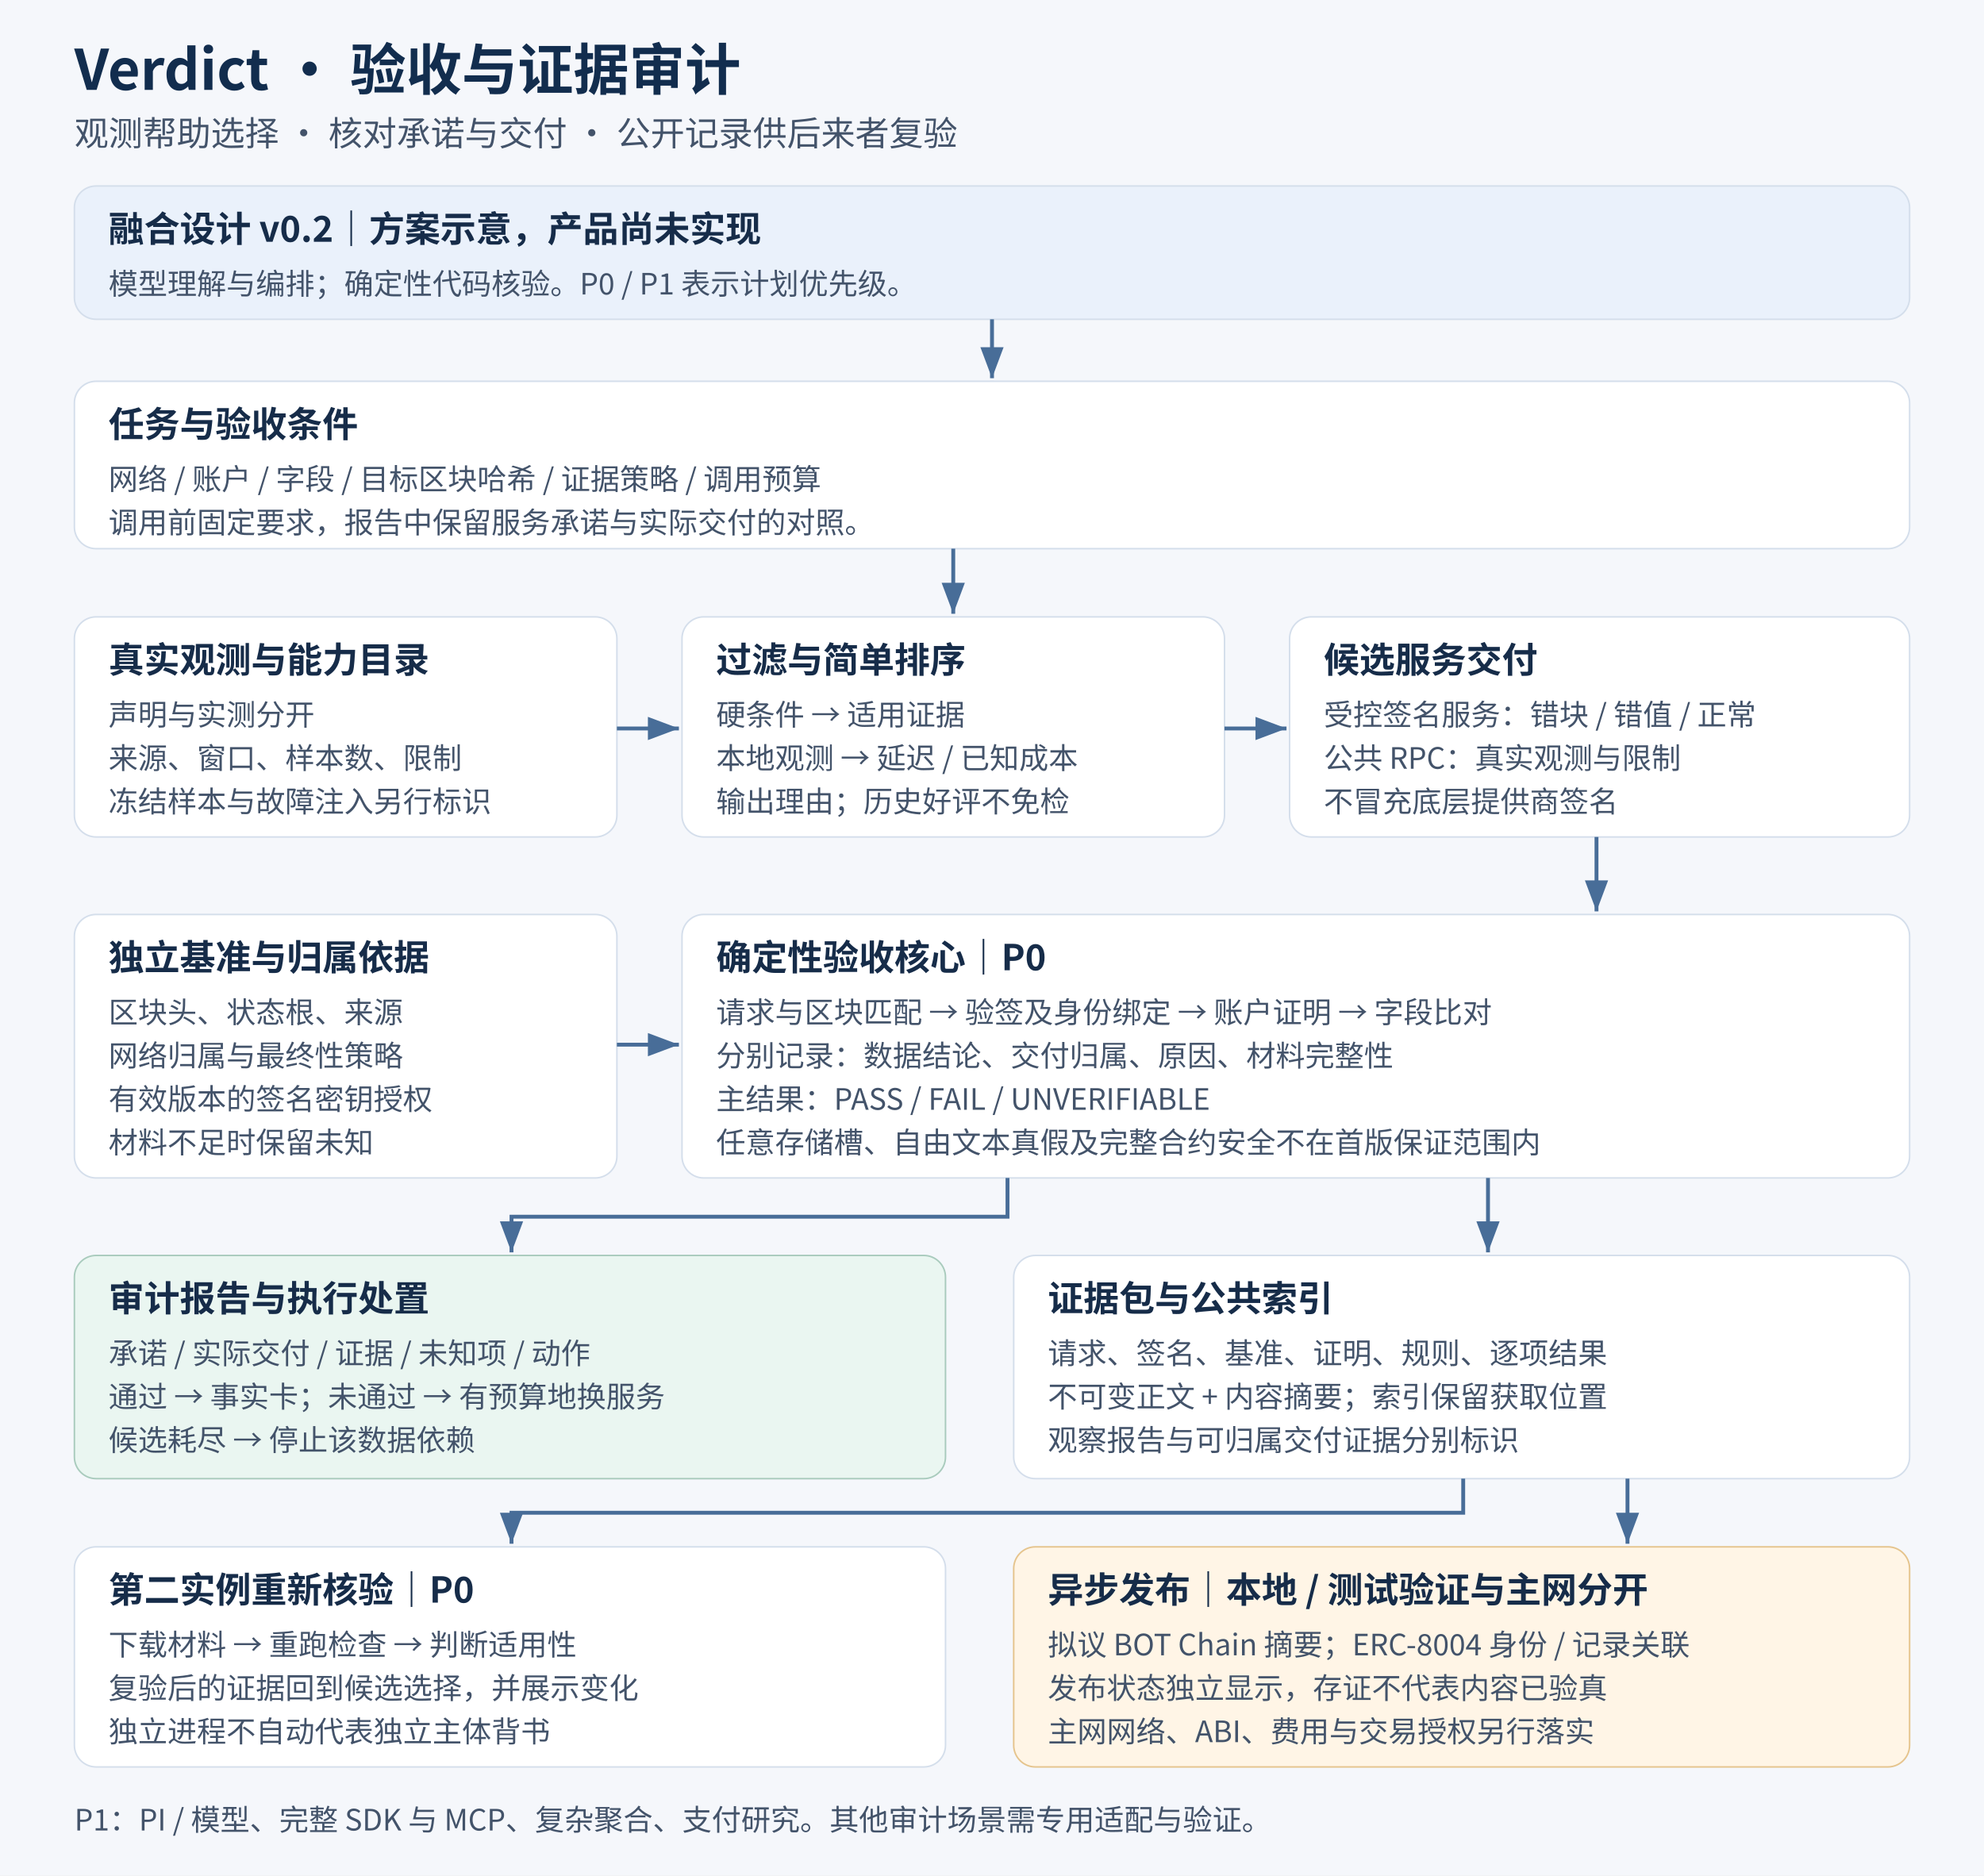
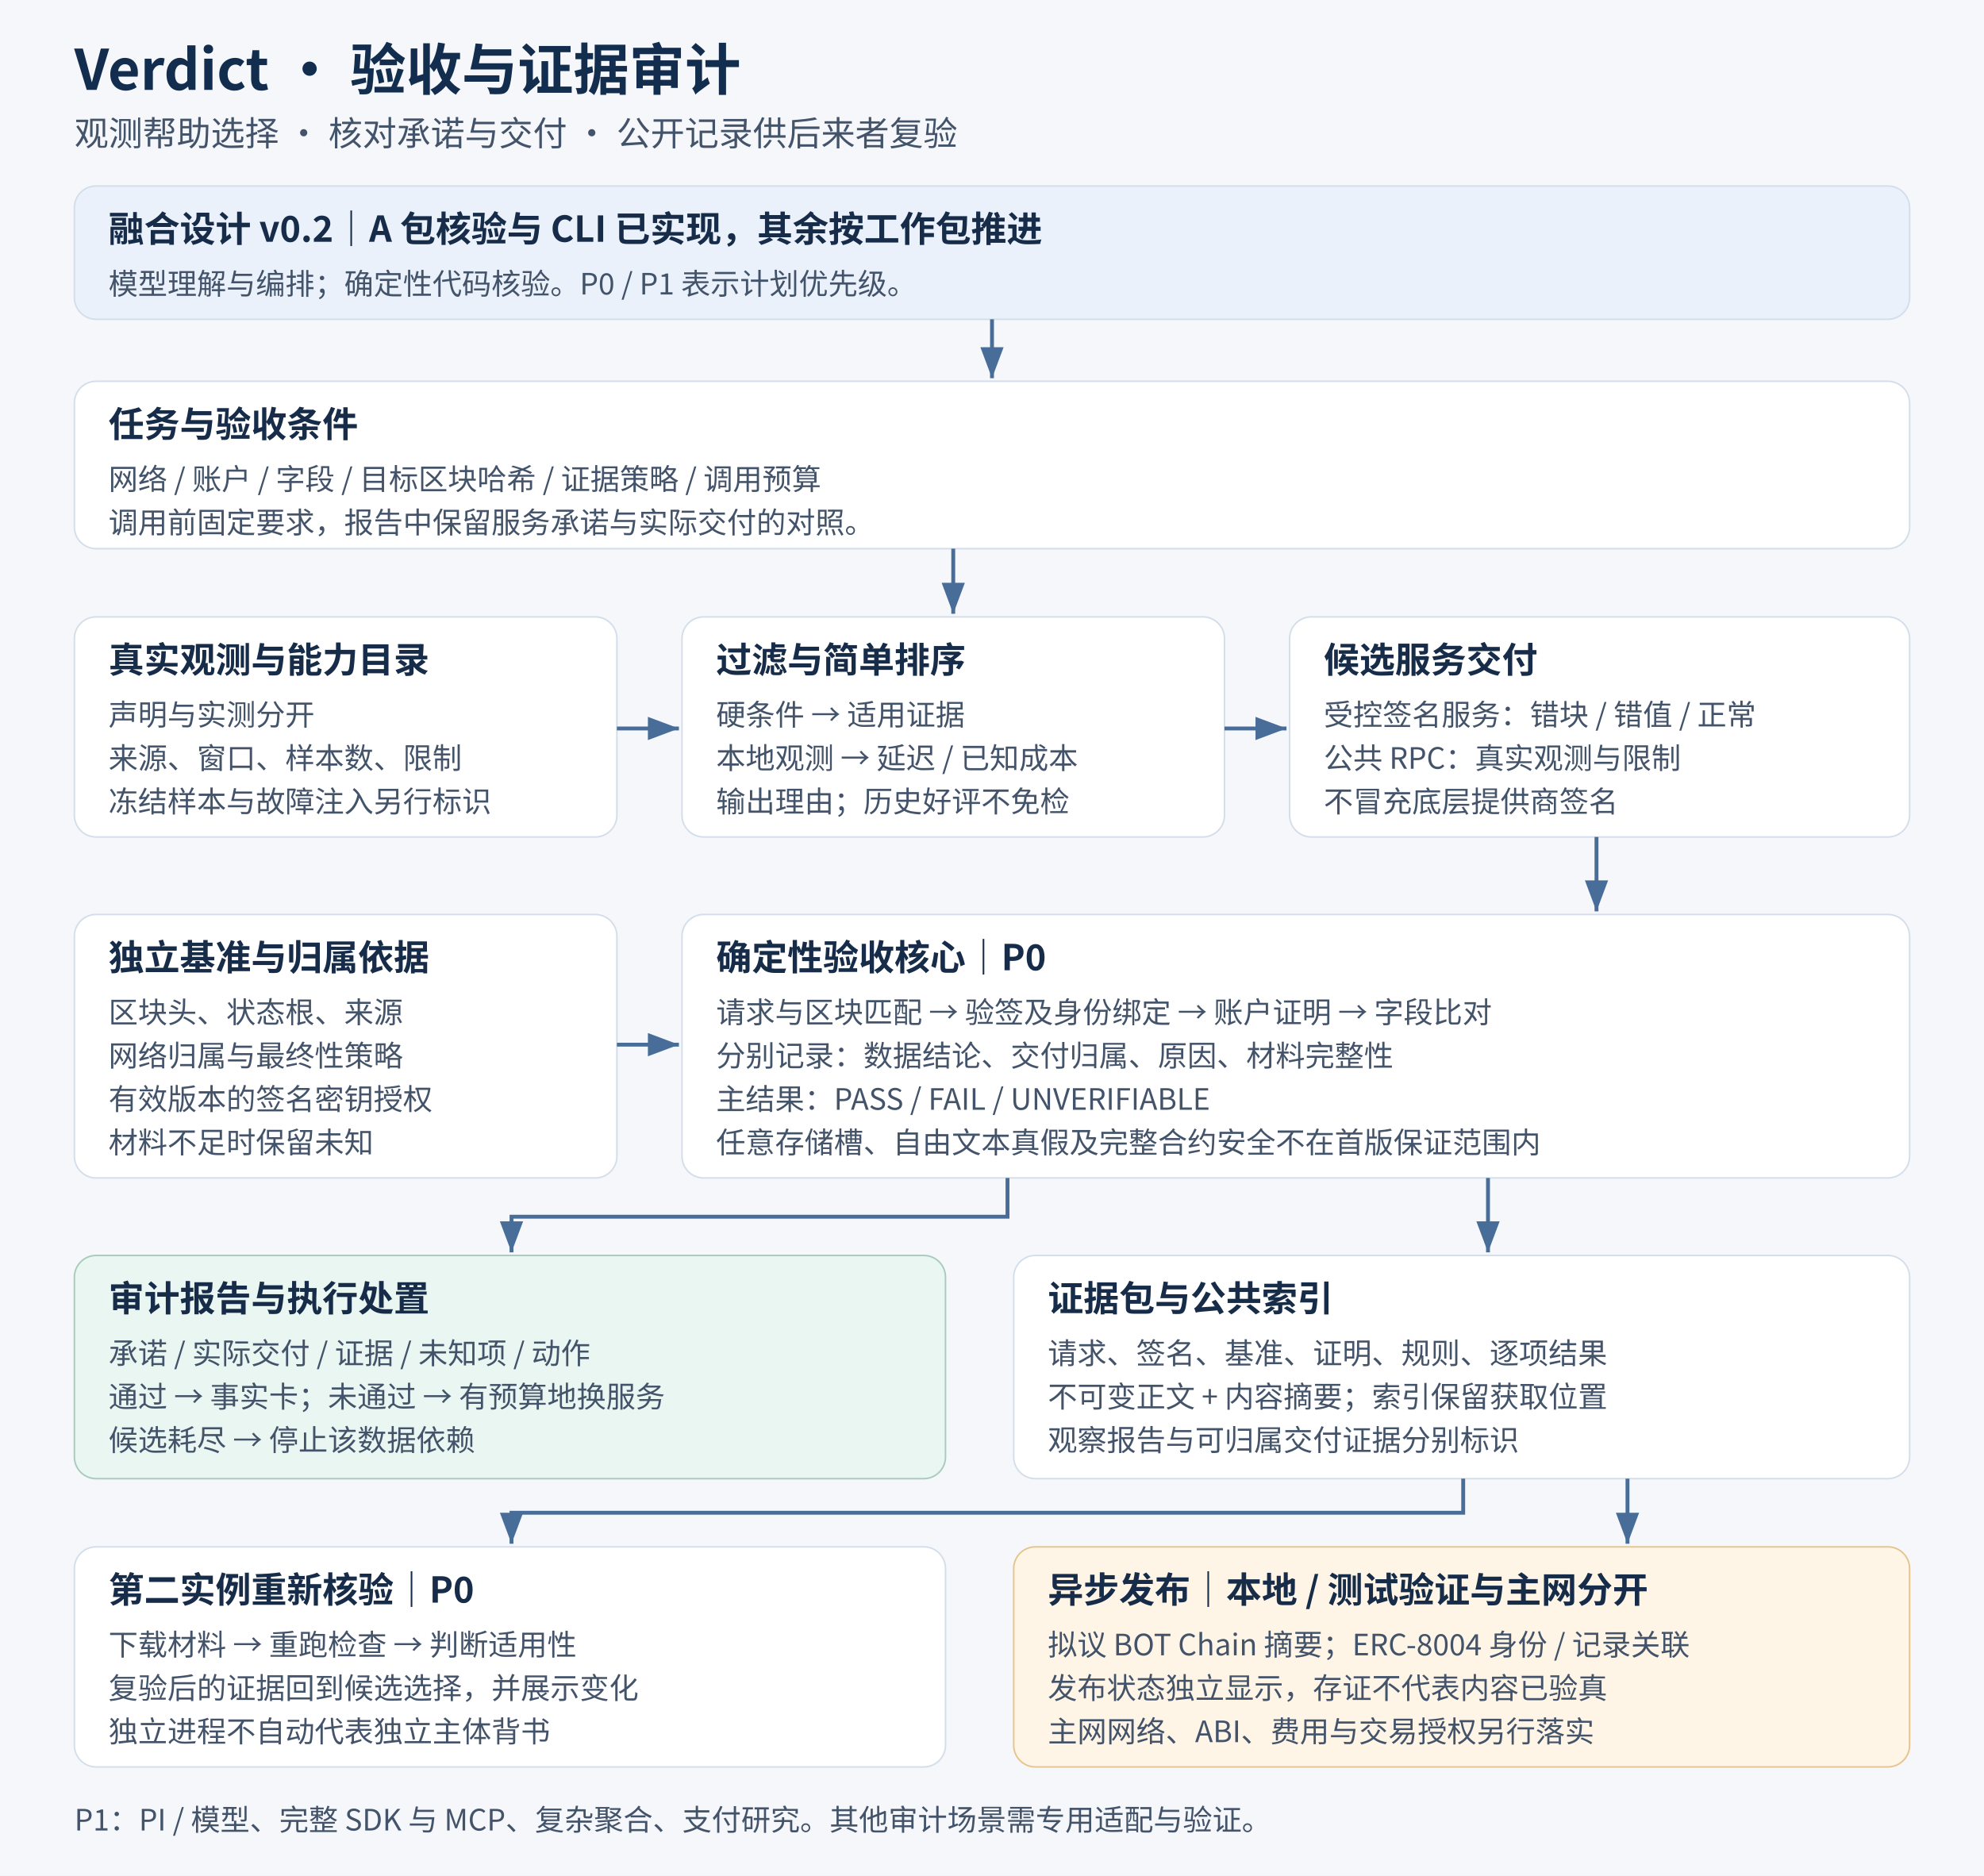
<svg xmlns="http://www.w3.org/2000/svg" width="1280" height="1210" viewBox="0 0 1280 1210" role="img" aria-labelledby="title desc">
  <defs>
    <marker id="arrow" markerWidth="10" markerHeight="10" refX="8" refY="3" orient="auto">
      <path d="M0,0 L8,3 L0,6" fill="#486d98" />
    </marker>
  </defs>
  <rect width="1280" height="1210" fill="#f5f7fb" />
  <g font-family="'Noto Sans CJK SC','Source Han Sans SC','Microsoft YaHei',sans-serif">
    <text x="48" y="58" font-size="36" fill="#122d4e" font-weight="700">Verdict · 验收与证据审计</text>
    <text x="48" y="94" font-size="22" fill="#43536a" font-weight="400">观测帮助选择 · 核对承诺与交付 · 公开记录供后来者复验</text>
    <rect x="48" y="120" width="1184" height="86" rx="14" fill="#eaf1fb" stroke="#d4deeb" />
-     <text x="70" y="156" font-size="23" fill="#162c49" font-weight="700">融合设计 v0.2｜方案示意，产品尚未实现</text>
+     <text x="70" y="156" font-size="23" fill="#162c49" font-weight="700">融合设计 v0.2｜A 包核验与 CLI 已实现，其余按工作包推进</text>
    <text x="70" y="190" font-size="19" fill="#43536a" font-weight="400">模型理解与编排；确定性代码核验。P0 / P1 表示计划优先级。</text>
    <rect x="48" y="246" width="1184" height="108" rx="14" fill="#ffffff" stroke="#d4deeb" />
    <text x="70" y="282" font-size="23" fill="#162c49" font-weight="700">任务与验收条件</text>
    <text x="70" y="316" font-size="19" fill="#43536a" font-weight="400">网络 / 账户 / 字段 / 目标区块哈希 / 证据策略 / 调用预算</text>
    <text x="70" y="344" font-size="19" fill="#43536a" font-weight="400">调用前固定要求，报告中保留服务承诺与实际交付的对照。</text>
    <path d="M640,206 V244" fill="none" stroke="#486d98" stroke-width="2.5" marker-end="url(#arrow)" />
    <rect x="48" y="398" width="350" height="142" rx="14" fill="#ffffff" stroke="#d4deeb" />
    <text x="70" y="434" font-size="23" fill="#162c49" font-weight="700">真实观测与能力目录</text>
    <text x="70" y="468" font-size="19" fill="#43536a" font-weight="400">声明与实测分开</text>
    <text x="70" y="496" font-size="19" fill="#43536a" font-weight="400">来源、窗口、样本数、限制</text>
    <text x="70" y="524" font-size="19" fill="#43536a" font-weight="400">冻结样本与故障注入另行标识</text>
    <rect x="440" y="398" width="350" height="142" rx="14" fill="#ffffff" stroke="#d4deeb" />
    <text x="462" y="434" font-size="23" fill="#162c49" font-weight="700">过滤与简单排序</text>
    <text x="462" y="468" font-size="19" fill="#43536a" font-weight="400">硬条件 → 适用证据</text>
    <text x="462" y="496" font-size="19" fill="#43536a" font-weight="400">本地观测 → 延迟 / 已知成本</text>
    <text x="462" y="524" font-size="19" fill="#43536a" font-weight="400">输出理由；历史好评不免检</text>
    <rect x="832" y="398" width="400" height="142" rx="14" fill="#ffffff" stroke="#d4deeb" />
    <text x="854" y="434" font-size="23" fill="#162c49" font-weight="700">候选服务交付</text>
    <text x="854" y="468" font-size="19" fill="#43536a" font-weight="400">受控签名服务：错块 / 错值 / 正常</text>
    <text x="854" y="496" font-size="19" fill="#43536a" font-weight="400">公共 RPC：真实观测与限制</text>
    <text x="854" y="524" font-size="19" fill="#43536a" font-weight="400">不冒充底层提供商签名</text>
    <path d="M615,354 V396" fill="none" stroke="#486d98" stroke-width="2.5" marker-end="url(#arrow)" />
    <path d="M398,470 H438" fill="none" stroke="#486d98" stroke-width="2.5" marker-end="url(#arrow)" />
    <path d="M790,470 H830" fill="none" stroke="#486d98" stroke-width="2.5" marker-end="url(#arrow)" />
    <rect x="48" y="590" width="350" height="170" rx="14" fill="#ffffff" stroke="#d4deeb" />
    <text x="70" y="626" font-size="23" fill="#162c49" font-weight="700">独立基准与归属依据</text>
    <text x="70" y="660" font-size="19" fill="#43536a" font-weight="400">区块头、状态根、来源</text>
    <text x="70" y="688" font-size="19" fill="#43536a" font-weight="400">网络归属与最终性策略</text>
    <text x="70" y="716" font-size="19" fill="#43536a" font-weight="400">有效版本的签名密钥授权</text>
    <text x="70" y="744" font-size="19" fill="#43536a" font-weight="400">材料不足时保留未知</text>
    <rect x="440" y="590" width="792" height="170" rx="14" fill="#ffffff" stroke="#d4deeb" />
    <text x="462" y="626" font-size="23" fill="#162c49" font-weight="700">确定性验收核心｜P0</text>
    <text x="462" y="660" font-size="19" fill="#43536a" font-weight="400">请求与区块匹配 → 验签及身份绑定 → 账户证明 → 字段比对</text>
    <text x="462" y="688" font-size="19" fill="#43536a" font-weight="400">分别记录：数据结论、交付归属、原因、材料完整性</text>
    <text x="462" y="716" font-size="19" fill="#43536a" font-weight="400">主结果：PASS / FAIL / UNVERIFIABLE</text>
    <text x="462" y="744" font-size="19" fill="#43536a" font-weight="400">任意存储槽、自由文本真假及完整合约安全不在首版保证范围内</text>
    <path d="M1030,540 V588" fill="none" stroke="#486d98" stroke-width="2.5" marker-end="url(#arrow)" />
    <path d="M398,674 H438" fill="none" stroke="#486d98" stroke-width="2.5" marker-end="url(#arrow)" />
    <rect x="48" y="810" width="562" height="144" rx="14" fill="#eaf6f1" stroke="#a9cbbd" />
    <text x="70" y="846" font-size="23" fill="#162c49" font-weight="700">审计报告与执行处置</text>
    <text x="70" y="880" font-size="19" fill="#43536a" font-weight="400">承诺 / 实际交付 / 证据 / 未知项 / 动作</text>
    <text x="70" y="908" font-size="19" fill="#43536a" font-weight="400">通过 → 事实卡；未通过 → 有预算地换服务</text>
    <text x="70" y="936" font-size="19" fill="#43536a" font-weight="400">候选耗尽 → 停止该数据依赖</text>
    <rect x="654" y="810" width="578" height="144" rx="14" fill="#ffffff" stroke="#d4deeb" />
    <text x="676" y="846" font-size="23" fill="#162c49" font-weight="700">证据包与公共索引</text>
    <text x="676" y="880" font-size="19" fill="#43536a" font-weight="400">请求、签名、基准、证明、规则、逐项结果</text>
    <text x="676" y="908" font-size="19" fill="#43536a" font-weight="400">不可变正文 + 内容摘要；索引保留获取位置</text>
    <text x="676" y="936" font-size="19" fill="#43536a" font-weight="400">观察报告与可归属交付证据分别标识</text>
    <path d="M650,760 V785 H330 V808" fill="none" stroke="#486d98" stroke-width="2.5" marker-end="url(#arrow)" />
    <path d="M960,760 V808" fill="none" stroke="#486d98" stroke-width="2.5" marker-end="url(#arrow)" />
    <rect x="48" y="998" width="562" height="142" rx="14" fill="#ffffff" stroke="#d4deeb" />
    <text x="70" y="1034" font-size="23" fill="#162c49" font-weight="700">第二实例重新核验｜P0</text>
    <text x="70" y="1068" font-size="19" fill="#43536a" font-weight="400">下载材料 → 重跑检查 → 判断适用性</text>
    <text x="70" y="1096" font-size="19" fill="#43536a" font-weight="400">复验后的证据回到候选选择，并展示变化</text>
    <text x="70" y="1124" font-size="19" fill="#43536a" font-weight="400">独立进程不自动代表独立主体背书</text>
    <rect x="654" y="998" width="578" height="142" rx="14" fill="#fff5e6" stroke="#e5c48d" />
    <text x="676" y="1034" font-size="23" fill="#162c49" font-weight="700">异步发布｜本地 / 测试验证与主网分开</text>
    <text x="676" y="1068" font-size="19" fill="#43536a" font-weight="400">拟议 BOT Chain 摘要；ERC-8004 身份 / 记录关联</text>
    <text x="676" y="1096" font-size="19" fill="#43536a" font-weight="400">发布状态独立显示，存证不代表内容已验真</text>
    <text x="676" y="1124" font-size="19" fill="#43536a" font-weight="400">主网网络、ABI、费用与交易授权另行落实</text>
    <path d="M944,954 V976 H330 V996" fill="none" stroke="#486d98" stroke-width="2.5" marker-end="url(#arrow)" />
    <path d="M1050,954 V996" fill="none" stroke="#486d98" stroke-width="2.5" marker-end="url(#arrow)" />
    <text x="48" y="1181" font-size="19" fill="#43536a" font-weight="400">P1：PI / 模型、完整 SDK 与 MCP、复杂聚合、支付研究。其他审计场景需专用适配与验证。</text>
  </g>
</svg>
